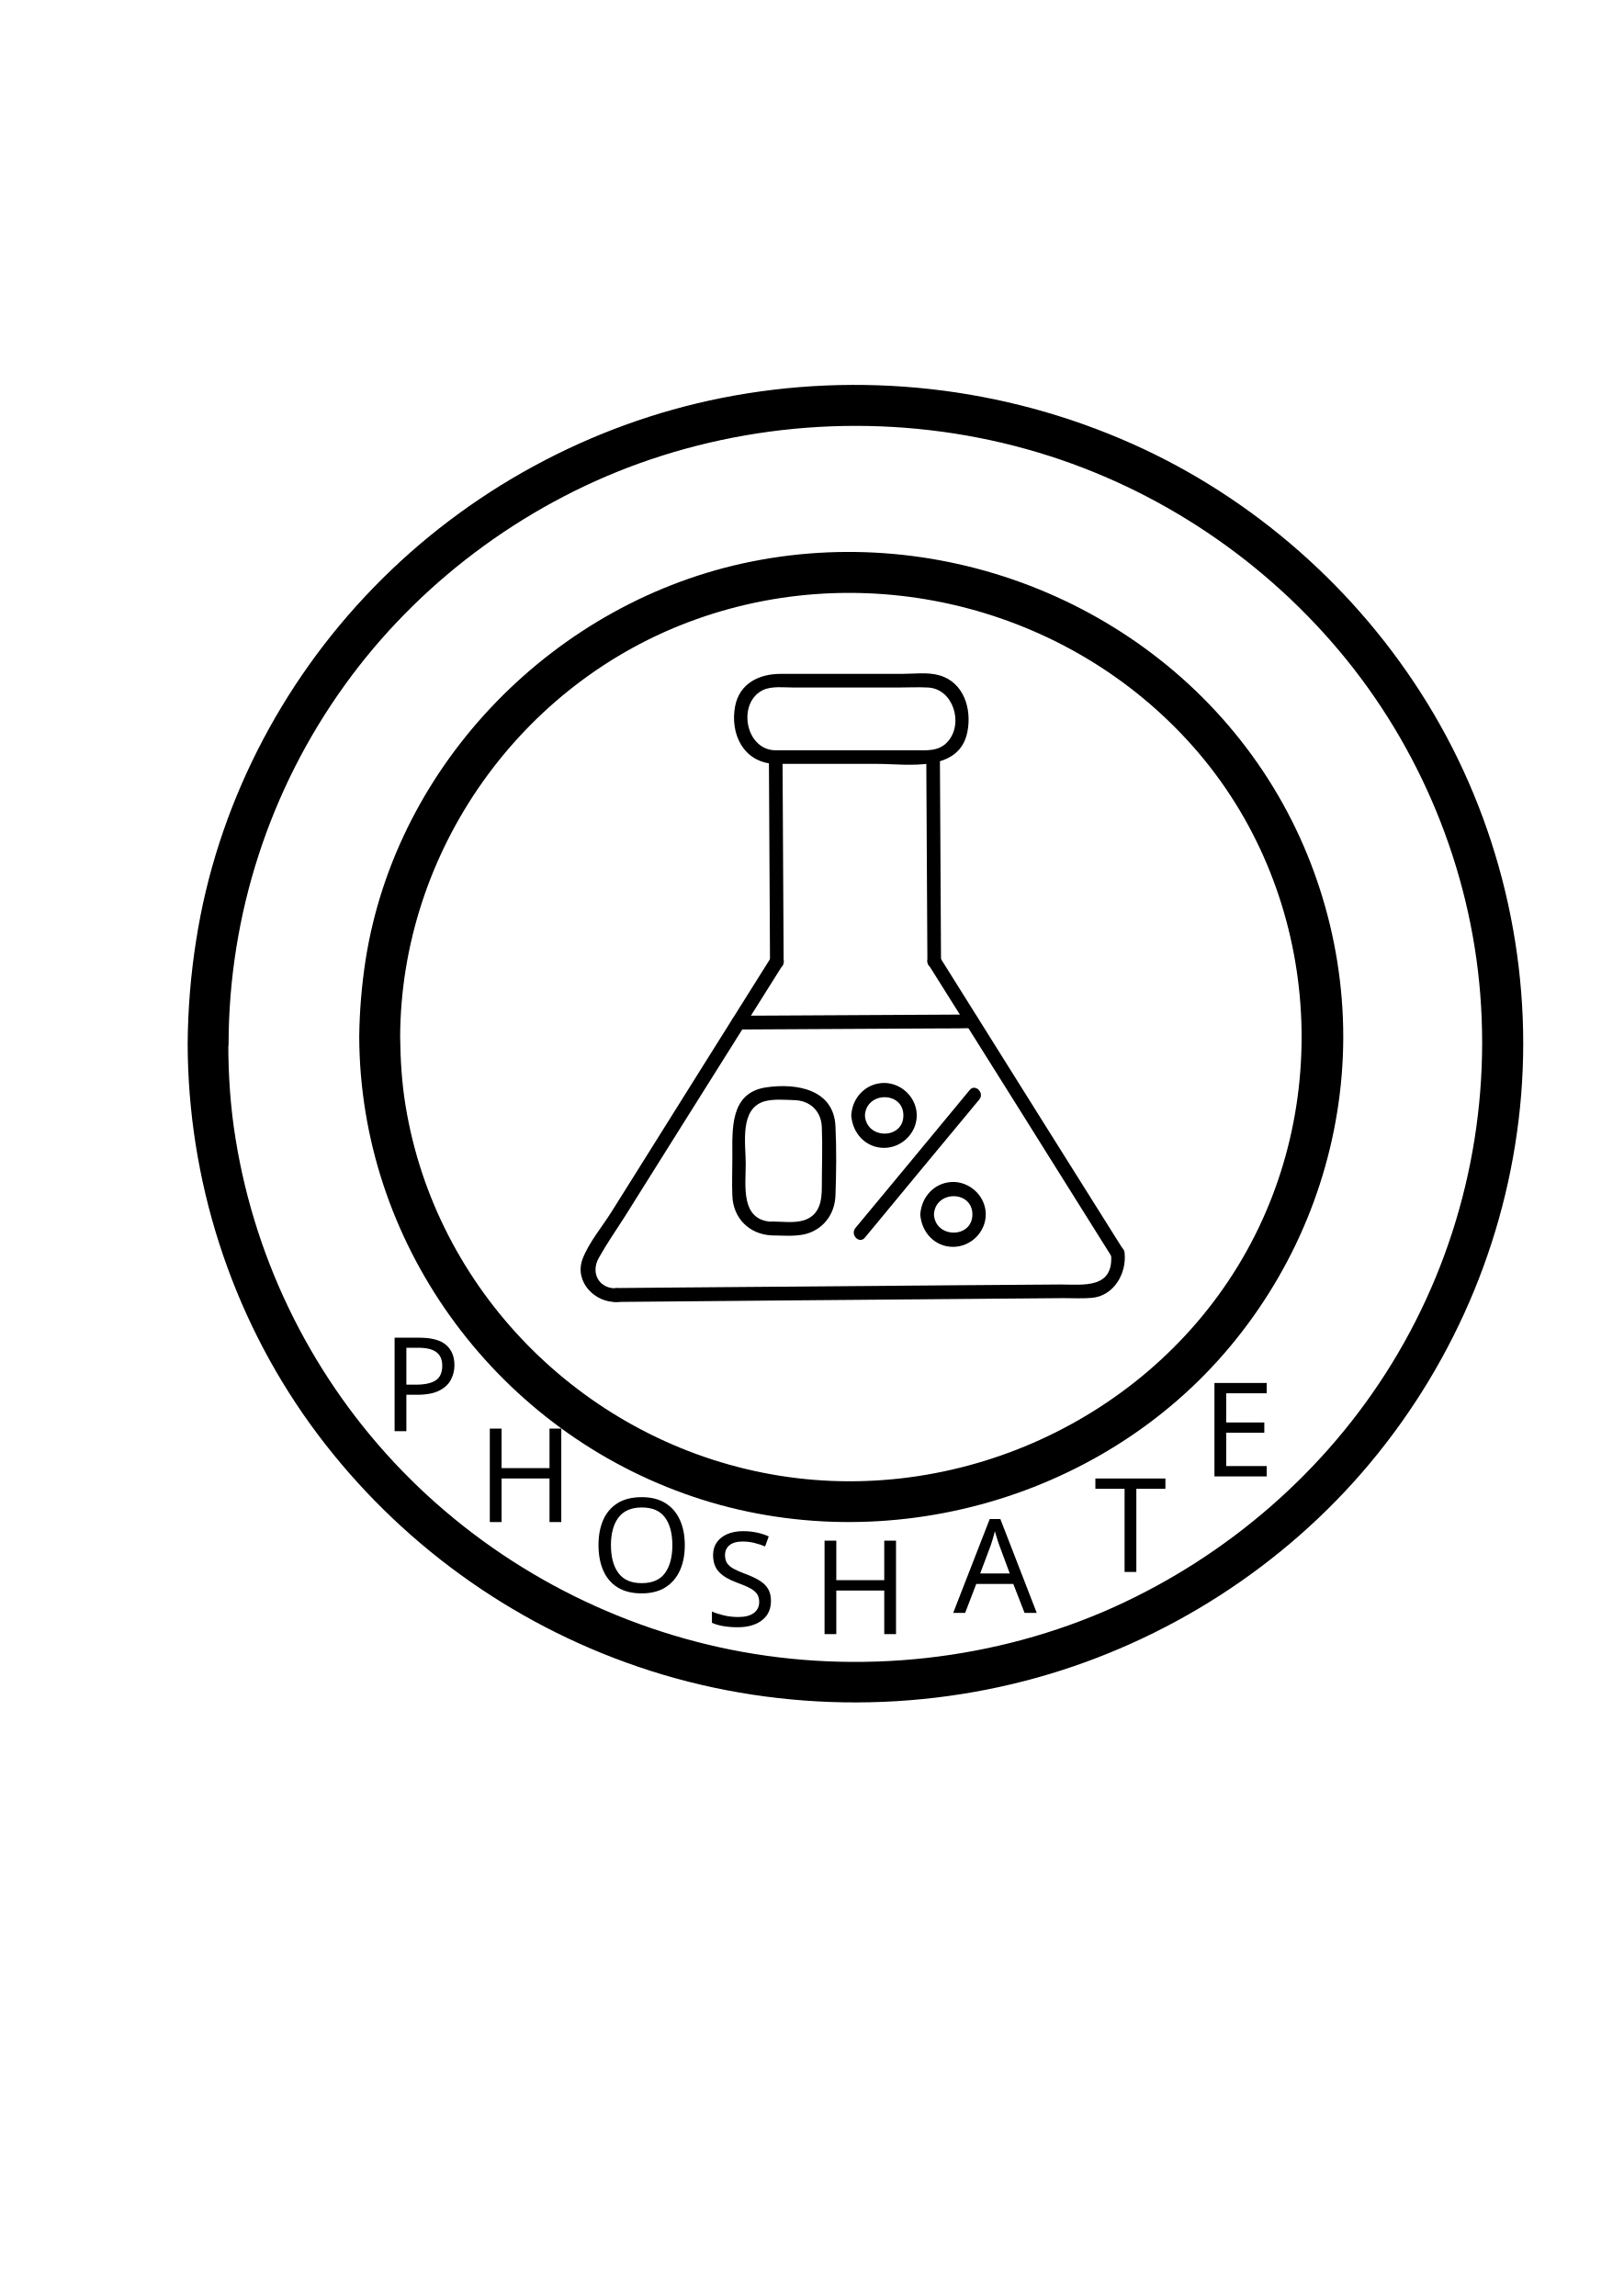
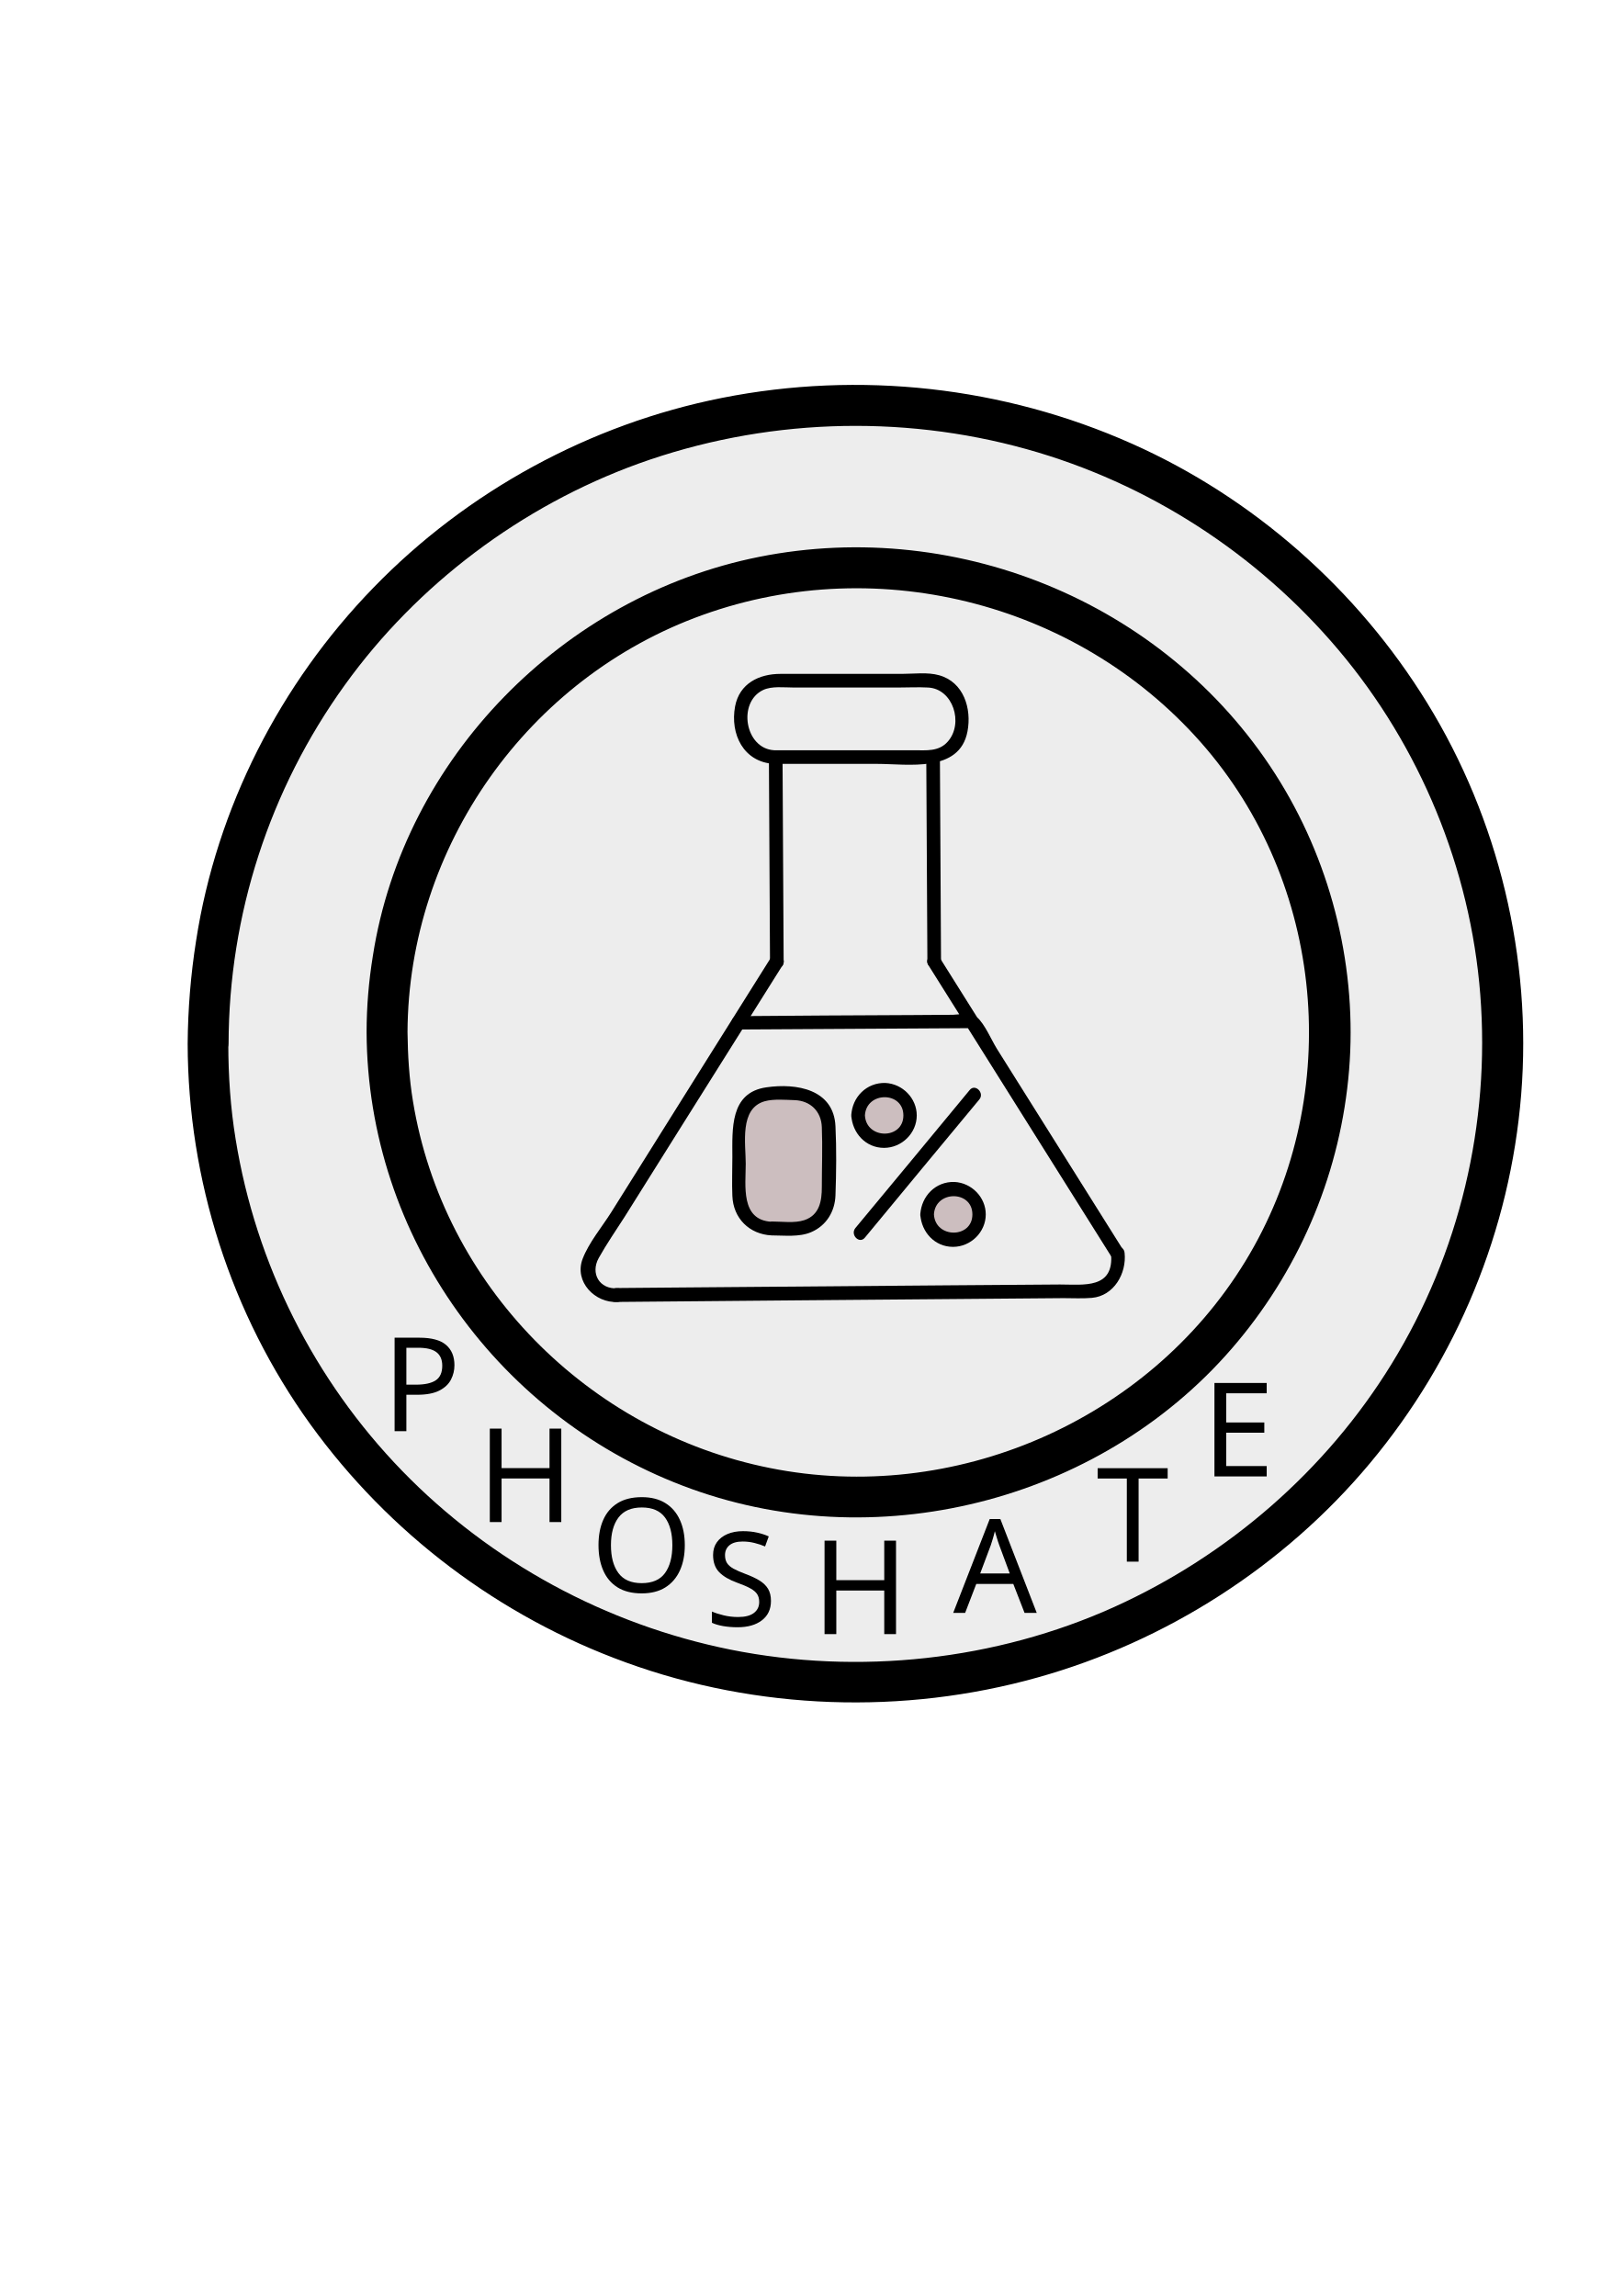
<svg xmlns="http://www.w3.org/2000/svg" version="1.1" id="Calque_1" x="0px" y="0px" viewBox="0 0 595.3 841.9" style="enable-background:new 0 0 595.3 841.9;" xml:space="preserve">
  <style type="text/css">
- 	.st0{fill:none;stroke:#000000;stroke-miterlimit:10;}
- 	.st1{fill:none;}
- 	.st2{font-family:'FranklinGothic-Demi';}
- 	.st3{font-size:48px;}
+ 	.st0{fill:#D8D8D8;}
+ 	.st1{fill:#EDEDED;}
+ 	.st2{fill:#CCBEBF;}
+ 	.st3{fill:none;stroke:#000000;stroke-miterlimit:10;}
+ 	.st4{fill:none;}
+ 	.st5{font-family:'FranklinGothic-Demi';}
+ 	.st6{font-size:48px;}
</style>
  <g>
+     <ellipse class="st0" cx="312.1" cy="380.2" rx="172.9" ry="170.5" />
    <g>
      <path d="M131.7,380.2c0.3,75,48.8,142.2,119.2,167.5c70.3,25.3,152.4,3.4,200.2-54.1c23.5-28.2,37.8-62.9,40.8-99.5    c3-36.7-6-74.2-25.2-105.6c-39.5-64.6-117.1-97.4-191.1-82.6c-71.7,14.3-130.3,73.7-141.6,146.3    C132.6,361.4,131.8,370.8,131.7,380.2c0,9.7,15,9.7,15,0c0.3-68,44.1-130,108.2-153c65.3-23.5,139.9-3.8,184.8,49.2    c44.3,52.4,49.8,129.5,14.1,187.9c-35.8,58.6-106.9,89.2-174.2,75.7c-66.7-13.3-119.9-67.1-130.9-134.5c-1.4-8.4-1.9-16.9-2-25.4    C146.7,370.5,131.7,370.5,131.7,380.2z" />
    </g>
  </g>
  <g>
+     <ellipse class="st1" cx="313.6" cy="382.7" rx="237.3" ry="234.1" />
    <g>
      <path d="M68.8,382.7c0.1,49.9,15.8,99.1,45,139.6c28.9,40,69.3,70.5,115.7,87.3c48.1,17.5,101.7,19.3,150.9,5.5    c47.2-13.2,90.3-40.8,121.8-78.5c32-38.3,51.5-85.6,55.5-135.3c4-50-8.2-100.9-34.5-143.6c-25.5-41.5-63.7-75.2-108.2-95    c-47.1-21-99.8-26.8-150.3-16.8c-48.4,9.6-93.5,34.2-127.8,69.6c-34.2,35.2-57.5,80.8-65,129.4C69.9,357.5,68.9,370.1,68.8,382.7    c0,9.7,15,9.7,15,0c0.1-47.2,15-93.2,42.6-131.5c26.6-37,64.9-65.7,107.7-81.2c45.5-16.4,95.7-18.3,142.3-5.3    c44.5,12.4,84.5,38.3,114.3,73.6c29.9,35.4,48.4,80.2,52,126.4c3.7,47.3-7.6,94.9-32.5,135.4c-24,39.1-59.9,70.2-101.6,89.1    c-43.6,19.7-93.8,25.1-140.7,15.7c-45.7-9.2-88-32.1-120.5-65.6c-32.2-33.2-53.6-75.8-61-121.5c-1.9-11.6-2.7-23.3-2.7-35    C83.8,373.1,68.8,373.1,68.8,382.7z" />
    </g>
  </g>
  <g>
+     <ellipse class="st2" cx="324.1" cy="409" rx="9.5" ry="9.4" />
    <g>
      <path d="M312.1,409c0.4,6.5,5.3,11.9,12,11.9c6.5,0,12-5.4,12-11.9c0-6.3-5.2-11.6-11.5-11.9C317.7,396.9,312.4,402.3,312.1,409    c-0.2,3.2,4.8,3.2,5,0c0.5-8.9,14.1-8.9,14.1,0c0,8.9-13.6,8.9-14.1,0C316.9,405.8,311.9,405.8,312.1,409z" />
    </g>
  </g>
  <g>
+     <ellipse class="st2" cx="349.5" cy="445.3" rx="9.5" ry="9.4" />
    <g>
      <path d="M337.4,445.3c0.4,6.5,5.3,11.9,12,11.9c6.5,0,12-5.4,12-11.9c0-6.3-5.2-11.6-11.5-11.9C343,433.2,337.8,438.6,337.4,445.3    c-0.2,3.2,4.8,3.2,5,0c0.5-8.9,14.1-8.9,14.1,0c0,8.9-13.6,8.9-14.1,0C342.3,442.1,337.3,442.1,337.4,445.3z" />
    </g>
  </g>
  <g>
    <g>
      <path d="M283.8,280.1c12.6,0,25.1,0,37.7,0c11.3,0,30.3,3.4,33.2-11.9c1.6-8.4-1.4-18.1-10.4-20.6c-4.2-1.2-9.3-0.5-13.7-0.5    c-14.8,0-29.6,0-44.5,0c-7.8,0-15,3.5-16.6,11.9C267.6,269.2,272.6,279.5,283.8,280.1c3.2,0.2,3.2-4.8,0-5    c-10.7-0.6-13.5-17.6-4-22.1c3.2-1.5,7.7-0.9,11.2-0.9c12.8,0,25.6,0,38.4,0c3.6,0,7.2-0.2,10.8,0c9.2,0.4,13.2,13.1,7.3,19.8    c-3.3,3.8-8,3.2-12.4,3.2c-5.9,0-11.7,0-17.6,0c-11.3,0-22.5,0-33.8,0C280.6,275.1,280.6,280.1,283.8,280.1z" />
    </g>
  </g>
-   <path class="st0" d="M270.6,348.1" />
-   <path class="st0" d="M270.6,278.6" />
+   <path class="st3" d="M270.6,348.1" />
+   <path class="st3" d="M270.6,278.6" />
  <g>
    <g>
      <path d="M282.6,351.2c-15.6,24.9-31.3,49.8-46.9,74.8c-3.9,6.2-7.7,12.3-11.6,18.5c-3.4,5.4-8.2,11.1-10.5,17.1    c-3.2,8.4,4.6,16.3,12.8,15.8c3.2-0.2,3.2-5.2,0-5c-6.7,0.4-10-5.5-6.9-11.1c2.9-5.2,6.3-10.1,9.5-15.1    c6.5-10.4,13-20.7,19.5-31.1c12.8-20.4,25.7-40.9,38.5-61.3C288.6,351,284.3,348.5,282.6,351.2L282.6,351.2z" />
    </g>
  </g>
-   <path class="st0" d="M216.5,462" />
+   <path class="st3" d="M216.5,462" />
  <g>
    <g>
      <path d="M225.8,477.4c22.6-0.2,45.1-0.4,67.7-0.6c32.1-0.3,64.2-0.5,96.4-0.8c3.4,0,7,0.2,10.4-0.1c8.1-0.7,12.8-9,12-16.5    c-0.3-3.2-5.3-3.2-5,0c1.4,13.4-10.1,11.6-18.7,11.6c-13.6,0.1-27.1,0.2-40.7,0.3c-32.8,0.3-65.7,0.5-98.5,0.8    c-7.8,0.1-15.7,0.1-23.5,0.2C222.5,472.5,222.5,477.5,225.8,477.4L225.8,477.4z" />
-     </g>
-   </g>
-   <g>
-     <g>
-       <path d="M411.8,458.2c-19.6-31.2-39.2-62.4-58.7-93.6c-2.8-4.5-5.6-8.9-8.4-13.4c-1.7-2.7-6-0.2-4.3,2.5    c19.6,31.2,39.2,62.4,58.7,93.6c2.8,4.5,5.6,8.9,8.4,13.4C409.2,463.4,413.5,460.9,411.8,458.2L411.8,458.2z" />
    </g>
  </g>
  <g>
    <g>
      <path d="M339.6,279.3c0.1,24.4,0.3,48.8,0.4,73.2c0,3.2,5,3.2,5,0c-0.1-24.4-0.3-48.8-0.4-73.2C344.6,276,339.6,276,339.6,279.3    L339.6,279.3z" />
    </g>
  </g>
  <g>
    <g>
      <path d="M281.9,278.6c0.1,24.7,0.3,49.4,0.4,74.1c0,3.2,5,3.2,5,0c-0.1-24.7-0.3-49.4-0.4-74.1    C286.9,275.4,281.9,275.4,281.9,278.6L281.9,278.6z" />
    </g>
  </g>
  <g>
    <g>
-       <path d="M270.6,377.5c25-0.1,50-0.3,75-0.4c3.6,0,7.1,0,10.7-0.1c3.2,0,3.2-5,0-5c-25,0.1-50,0.3-75,0.4c-3.6,0-7.1,0-10.7,0.1    C267.4,372.5,267.4,377.5,270.6,377.5L270.6,377.5z" />
+       <path d="M270.6,377.5c28.6-0.2,57.1-0.3,85.7-0.5c-0.7-0.4-1.4-0.8-2.2-1.2c17.8,28.3,35.5,56.6,53.3,84.9    c1.4-0.8,2.9-1.7,4.3-2.5c-22.4-35.6-44.7-71.3-67.1-106.9c-1.7-2.7-6-0.2-4.3,2.5c22.4,35.6,44.7,71.3,67.1,106.9    c1.7,2.7,6,0.2,4.3-2.5c-5.9-9.3-11.7-18.7-17.6-28c-7.3-11.7-14.7-23.3-22-35c-2.2-3.5-4.4-7-6.6-10.6c-2.1-3.4-4.4-9-7.3-11.6    c-2.2-1.9-6.1-1-8.8-0.9c-4.9,0-9.8,0.1-14.7,0.1c-21.4,0.1-42.7,0.2-64.1,0.4C267.4,372.5,267.4,377.5,270.6,377.5L270.6,377.5z" />
    </g>
  </g>
  <g>
    <g>
      <path d="M355.5,399.7c-14,16.9-27.9,33.8-41.9,50.6c-2,2.5,1.5,6,3.5,3.5c14-16.9,27.9-33.8,41.9-50.6    C361.1,400.8,357.5,397.2,355.5,399.7L355.5,399.7z" />
    </g>
  </g>
  <g>
+     <path class="st2" d="M282.9,450.5h8.9c6.6,0,12-5.4,12-12V413c0-6.6-5.4-12-12-12h-8.9c-6.6,0-12,5.4-12,12v25.5   C270.9,445.1,276.3,450.5,282.9,450.5z" />
    <g>
      <path d="M282.9,453c4.7,0,10.1,0.7,14.5-1.2c5.6-2.4,8.7-7.6,8.9-13.5c0.3-8.3,0.4-17,0-25.3c-0.6-13.6-14.3-15.9-25.3-14.3    c-13.5,1.9-12.5,15.4-12.5,25.6c0,4.7-0.2,9.5,0,14.2C268.8,446.7,274.7,452.6,282.9,453c3.2,0.2,3.2-4.8,0-5    c-11.5-0.6-9.5-13.3-9.5-21.3c0-7.3-2.4-20.3,7-22.9c3.3-0.9,7.5-0.5,10.9-0.4c5.8,0.2,9.8,4.1,10,9.9c0.3,7.3,0,14.7,0,22    c0,5-0.8,10.2-6.4,12.1c-3.6,1.2-8.2,0.5-12,0.5C279.7,448,279.7,453,282.9,453z" />
    </g>
  </g>
-   <path class="st0" d="M227,446" />
-   <rect x="140" y="492.8" class="st1" width="349.1" height="144.8" />
-   <text transform="matrix(1 0 0 1 140.0132 524.7767)" class="st2 st3">P</text>
-   <rect x="174.9" y="526.1" class="st1" width="349.1" height="144.8" />
-   <text transform="matrix(1 0 0 1 174.9183 558.11)" class="st2 st3">H</text>
-   <rect x="216.5" y="551.8" class="st1" width="349.1" height="144.8" />
-   <text transform="matrix(1 0 0 1 216.5002 583.7767)" class="st2 st3">O</text>
-   <rect x="258.6" y="564.2" class="st1" width="349.1" height="144.8" />
-   <text transform="matrix(1 0 0 1 258.5566 596.198)" class="st2 st3">S</text>
-   <rect x="297.6" y="567.2" class="st1" width="349.1" height="144.8" />
-   <text transform="matrix(1 0 0 1 297.6379 599.1981)" class="st2 st3">H</text>
-   <rect x="349.5" y="559.4" class="st1" width="349.1" height="144.8" />
-   <text transform="matrix(1 0 0 1 349.4647 591.4119)" class="st2 st3">A</text>
-   <rect x="401.1" y="544.4" class="st1" width="349.1" height="144.8" />
-   <text transform="matrix(1 0 0 1 401.105 576.4042)" class="st2 st3">T</text>
-   <rect x="440.6" y="509.4" class="st1" width="349.1" height="144.8" />
-   <text transform="matrix(1 0 0 1 440.5849 541.3741)" class="st2 st3">E</text>
+   <path class="st3" d="M227,446" />
+   <rect x="140" y="492.8" class="st4" width="349.1" height="144.8" />
+   <text transform="matrix(1 0 0 1 140.0132 524.7767)" class="st5 st6">P</text>
+   <rect x="174.9" y="526.1" class="st4" width="349.1" height="144.8" />
+   <text transform="matrix(1 0 0 1 174.9183 558.11)" class="st5 st6">H</text>
+   <rect x="216.5" y="551.8" class="st4" width="349.1" height="144.8" />
+   <text transform="matrix(1 0 0 1 216.5002 583.7767)" class="st5 st6">O</text>
+   <rect x="258.6" y="564.2" class="st4" width="349.1" height="144.8" />
+   <text transform="matrix(1 0 0 1 258.5566 596.198)" class="st5 st6">S</text>
+   <rect x="297.6" y="567.2" class="st4" width="349.1" height="144.8" />
+   <text transform="matrix(1 0 0 1 297.6379 599.1981)" class="st5 st6">H</text>
+   <rect x="349.5" y="559.4" class="st4" width="349.1" height="144.8" />
+   <text transform="matrix(1 0 0 1 349.4647 591.4119)" class="st5 st6">A</text>
+   <rect x="201.5" y="544.4" transform="matrix(0.9998 -2.173379e-02 2.173379e-02 0.9998 -13.3168 8.319)" class="st4" width="349.1" height="144.8" />
+   <text transform="matrix(1 0 0 1 401.9331 572.6278)" class="st5 st6">T</text>
+   <rect x="440.6" y="509.4" class="st4" width="349.1" height="144.8" />
+   <text transform="matrix(1 0 0 1 440.5849 541.3741)" class="st5 st6">E</text>
+   <g>
+     <g>
+       <path d="M134.4,378.5c0.3,75,48.8,142.2,119.2,167.5c70.3,25.3,152.4,3.4,200.2-54.1c23.5-28.2,37.8-62.9,40.8-99.5    c3-36.7-6-74.2-25.2-105.6c-39.5-64.6-117.1-97.4-191.1-82.6c-71.7,14.3-130.3,73.7-141.6,146.3    C135.2,359.7,134.4,369.1,134.4,378.5c0,9.7,15,9.7,15,0c0.3-68,44.1-130,108.2-153c65.3-23.5,139.9-3.8,184.8,49.2    c44.3,52.4,49.8,129.5,14.1,187.9c-35.8,58.6-106.9,89.2-174.2,75.7c-66.7-13.3-119.9-67.1-130.9-134.5c-1.4-8.4-1.9-16.9-2-25.4    C149.3,368.8,134.3,368.8,134.4,378.5z" />
+     </g>
+   </g>
</svg>
